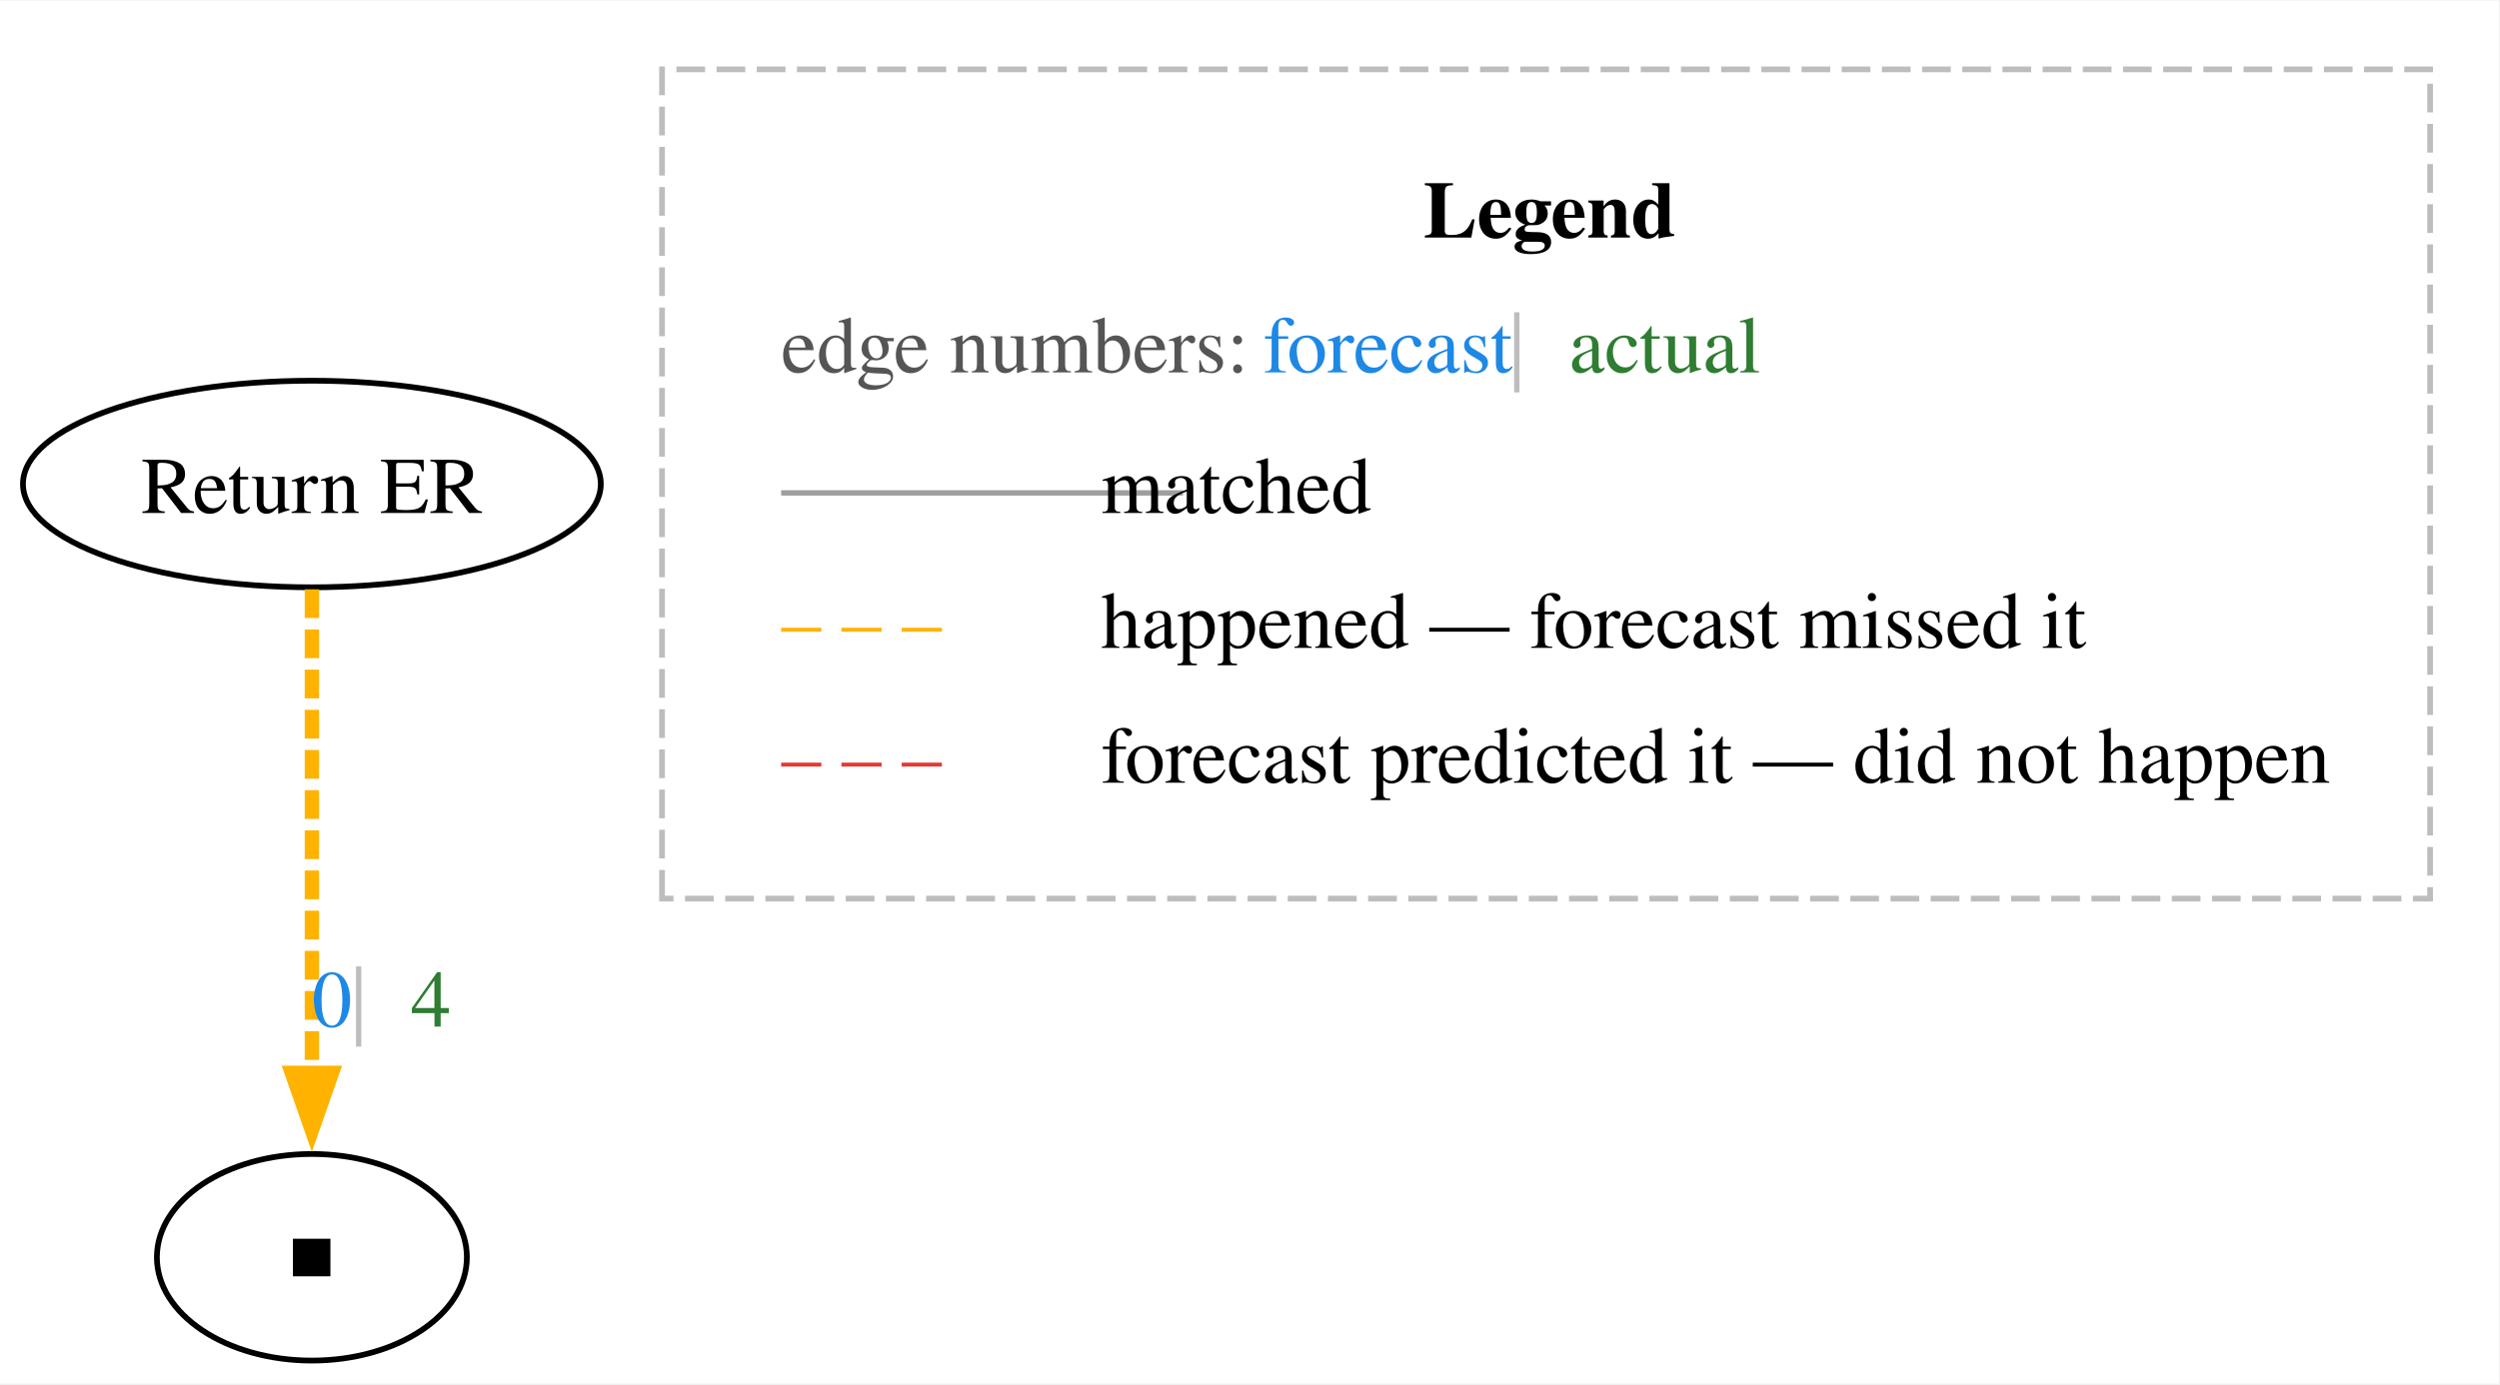
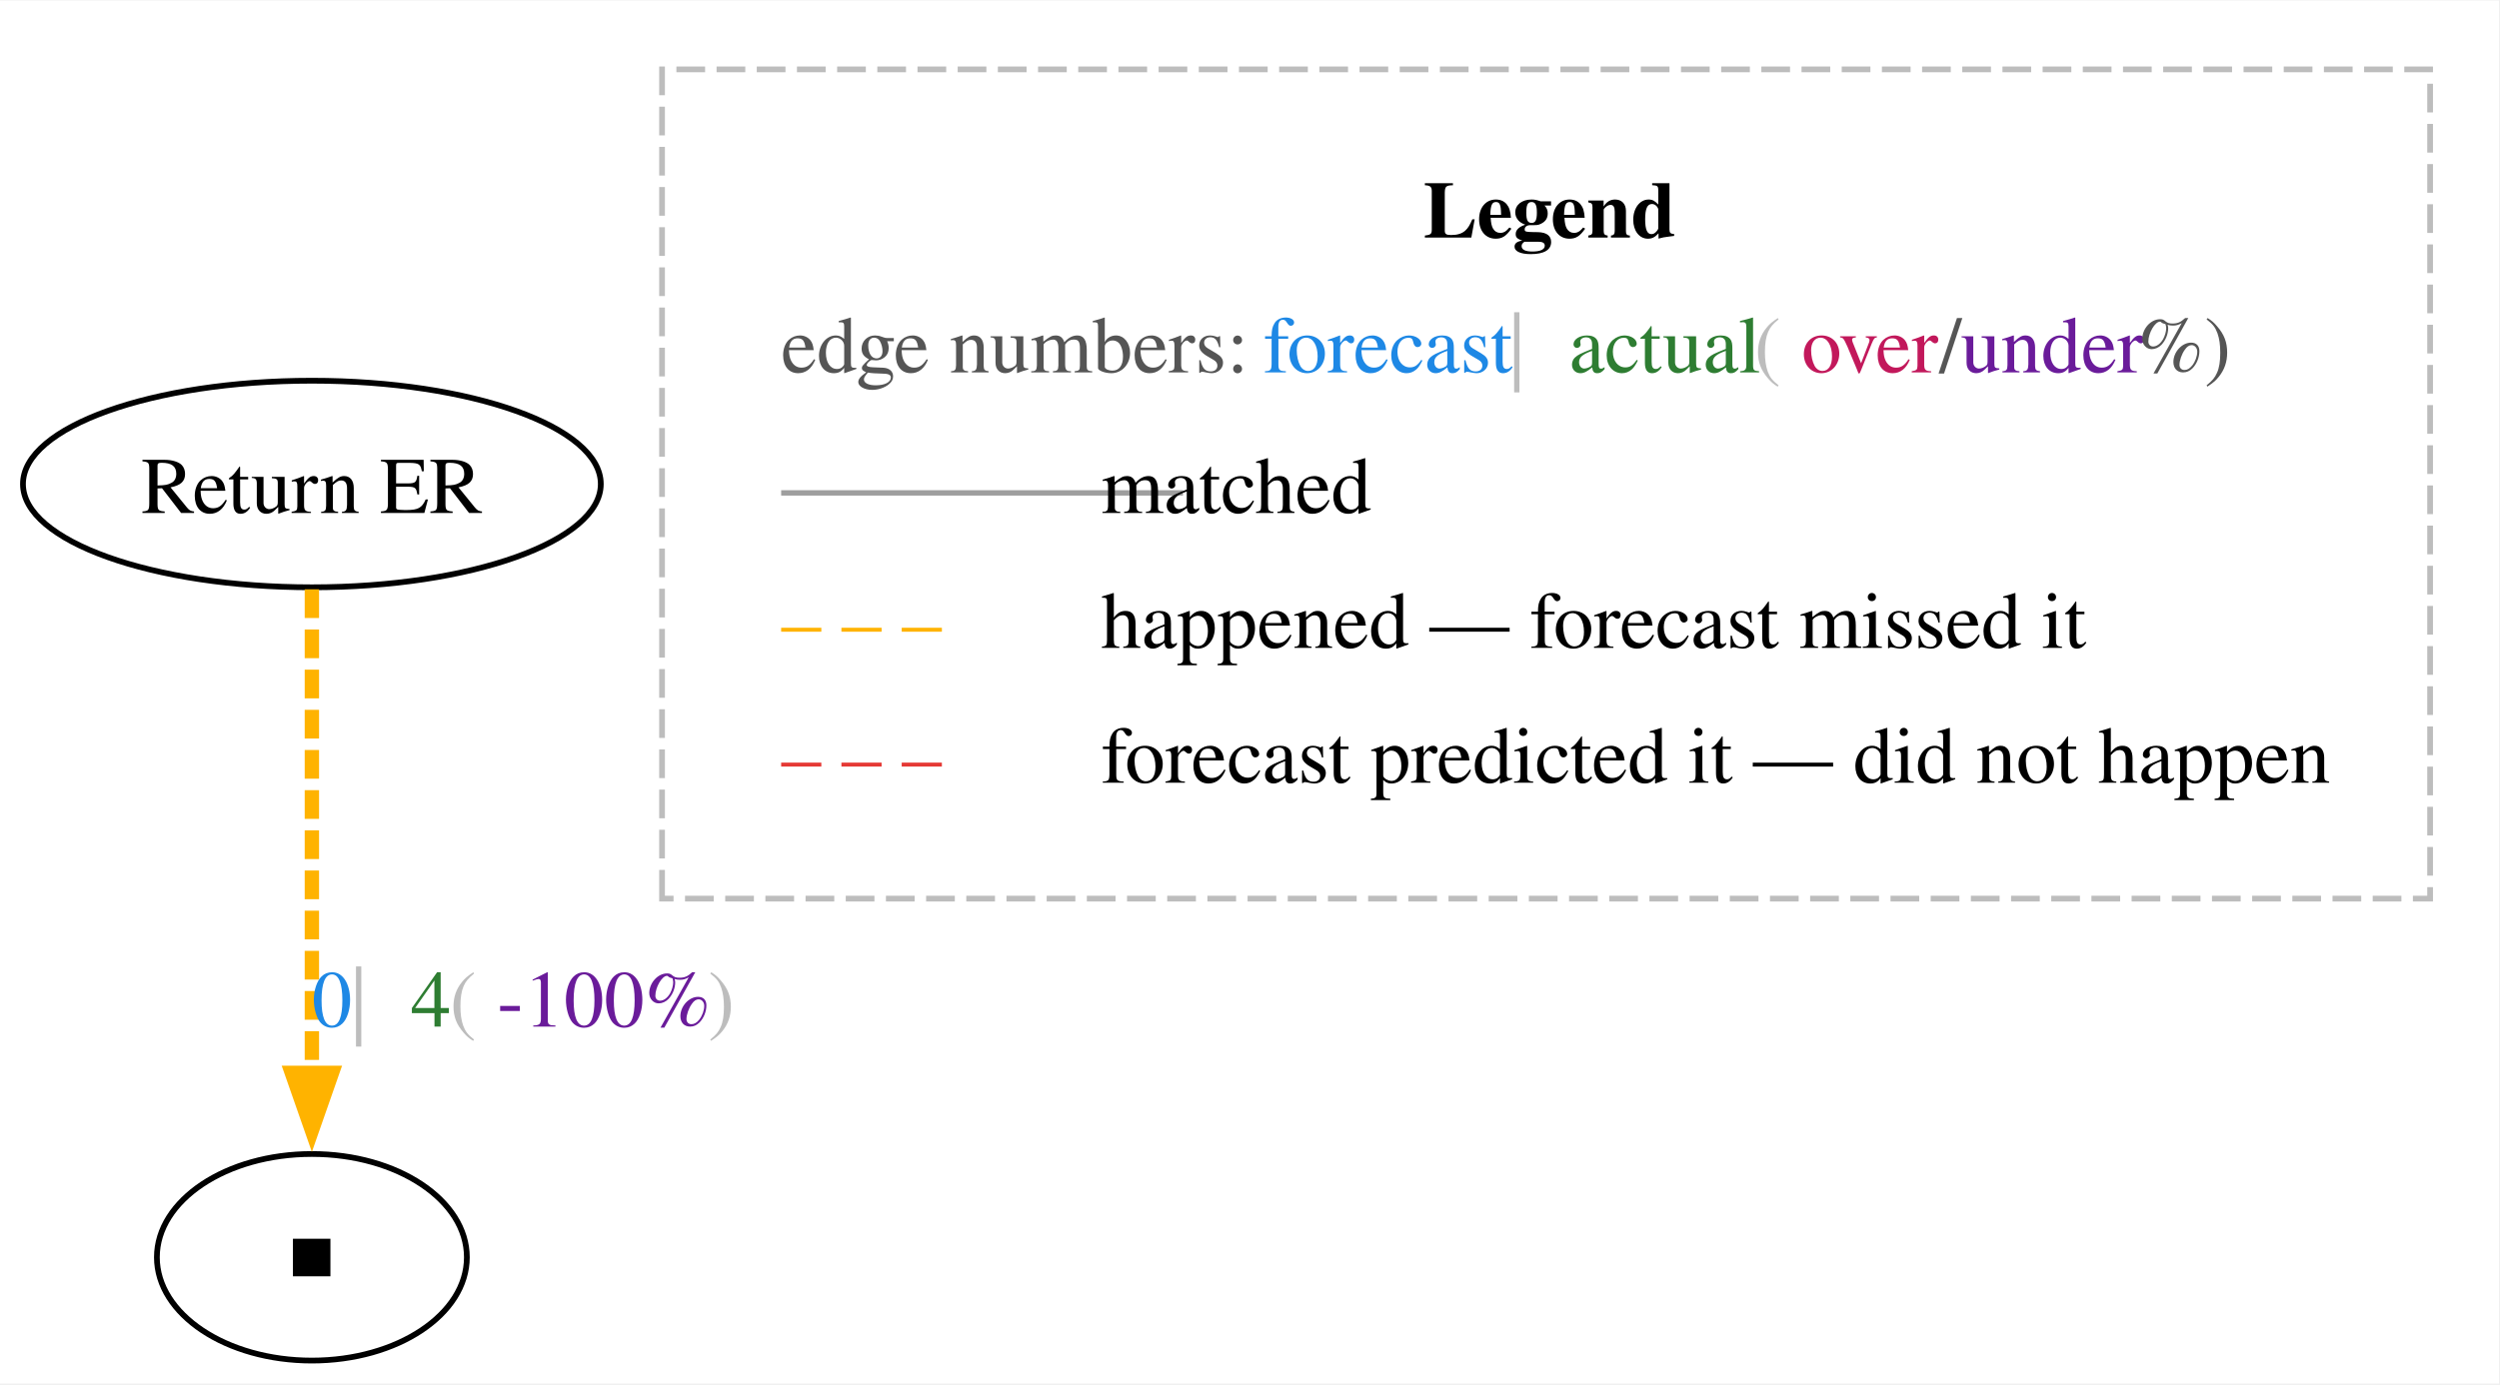
<svg xmlns="http://www.w3.org/2000/svg" width="435pt" height="241pt" viewBox="0.00 0.00 435.33 241.00">
  <g id="graph0" class="graph" transform="scale(1 1) rotate(0) translate(4 237)">
    <polygon fill="white" stroke="none" points="-4,4 -4,-237 431.33,-237 431.33,4 -4,4" />
    <g id="clust1" class="cluster">
      <polygon fill="none" stroke="#bdbdbd" stroke-dasharray="5,2" points="111.33,-80.5 111.33,-225 419.33,-225 419.33,-80.5 111.33,-80.5" />
    </g>
    <g id="node1" class="node">
      <ellipse fill="none" stroke="black" cx="50.33" cy="-152.75" rx="50.33" ry="18" />
      <text text-anchor="middle" x="50.33" y="-147.7" font-family="Times,serif" font-size="14.00">Return ER</text>
    </g>
    <g id="node2" class="node">
      <ellipse fill="none" stroke="black" cx="50.33" cy="-18" rx="27" ry="18" />
      <text text-anchor="middle" x="50.33" y="-12.95" font-family="Times,serif" font-size="14.00">■</text>
    </g>
    <g id="edge1" class="edge">
      <path fill="none" stroke="#ffb300" stroke-width="2.5" stroke-dasharray="5,2" d="M50.33,-134.4C50.33,-113.03 50.33,-76.35 50.33,-50.08" />
      <polygon fill="#ffb300" stroke="#ffb300" stroke-width="2.5" points="53.83,-50.14 50.33,-40.14 46.83,-50.14 53.83,-50.14" />
      <text text-anchor="start" x="50.33" y="-58.2" font-family="Times,serif" font-size="14.00" fill="#1e88e5">0</text>
      <text text-anchor="start" x="57.08" y="-58.2" font-family="Times,serif" font-size="14.00" fill="#bdbdbd"> | </text>
      <text text-anchor="start" x="67.58" y="-58.2" font-family="Times,serif" font-size="14.00" fill="#2e7d32">4</text>
+       <text text-anchor="start" x="74.33" y="-58.2" font-family="Times,serif" font-size="14.00" fill="#bdbdbd"> (</text>
+       <text text-anchor="start" x="82.58" y="-58.2" font-family="Times,serif" font-size="14.00" fill="#6a1b9a">-100%</text>
+       <text text-anchor="start" x="119.33" y="-58.2" font-family="Times,serif" font-size="14.00" fill="#bdbdbd">)</text>
    </g>
    <g id="node3" class="node">
      <text text-anchor="start" x="243.95" y="-195.7" font-family="Times,serif" font-weight="bold" font-size="14.00">Legend</text>
      <text text-anchor="start" x="132.08" y="-172.2" font-family="Times,serif" font-size="14.00" fill="#555555">edge numbers: </text>
      <text text-anchor="start" x="216.08" y="-172.2" font-family="Times,serif" font-size="14.00" fill="#1e88e5">forecast</text>
      <text text-anchor="start" x="258.83" y="-172.2" font-family="Times,serif" font-size="14.00" fill="#bdbdbd"> | </text>
      <text text-anchor="start" x="269.33" y="-172.2" font-family="Times,serif" font-size="14.00" fill="#2e7d32">actual</text>
+       <text text-anchor="start" x="301.58" y="-172.2" font-family="Times,serif" font-size="14.00" fill="#bdbdbd"> (</text>
+       <text text-anchor="start" x="309.83" y="-172.2" font-family="Times,serif" font-size="14.00" fill="#c2185b">over</text>
+       <text text-anchor="start" x="333.83" y="-172.2" font-family="Times,serif" font-size="14.00" fill="#555555">/</text>
+       <text text-anchor="start" x="337.58" y="-172.2" font-family="Times,serif" font-size="14.00" fill="#6a1b9a">under</text>
+       <text text-anchor="start" x="368.33" y="-172.2" font-family="Times,serif" font-size="14.00" fill="#555555"> %)</text>
      <text text-anchor="start" x="132.08" y="-147.7" font-family="Times,serif" font-size="14.00" fill="#9e9e9e">─────</text>
      <text text-anchor="start" x="187.83" y="-147.7" font-family="Times,serif" font-size="14.00">matched</text>
      <text text-anchor="start" x="132.08" y="-124.2" font-family="Times,serif" font-size="14.00" fill="#ffb300">– – –</text>
      <text text-anchor="start" x="187.83" y="-124.2" font-family="Times,serif" font-size="14.00">happened — forecast missed it</text>
      <text text-anchor="start" x="132.08" y="-100.7" font-family="Times,serif" font-size="14.00" fill="#e53935">– – –</text>
      <text text-anchor="start" x="187.83" y="-100.7" font-family="Times,serif" font-size="14.00">forecast predicted it — did not happen</text>
    </g>
  </g>
</svg>
